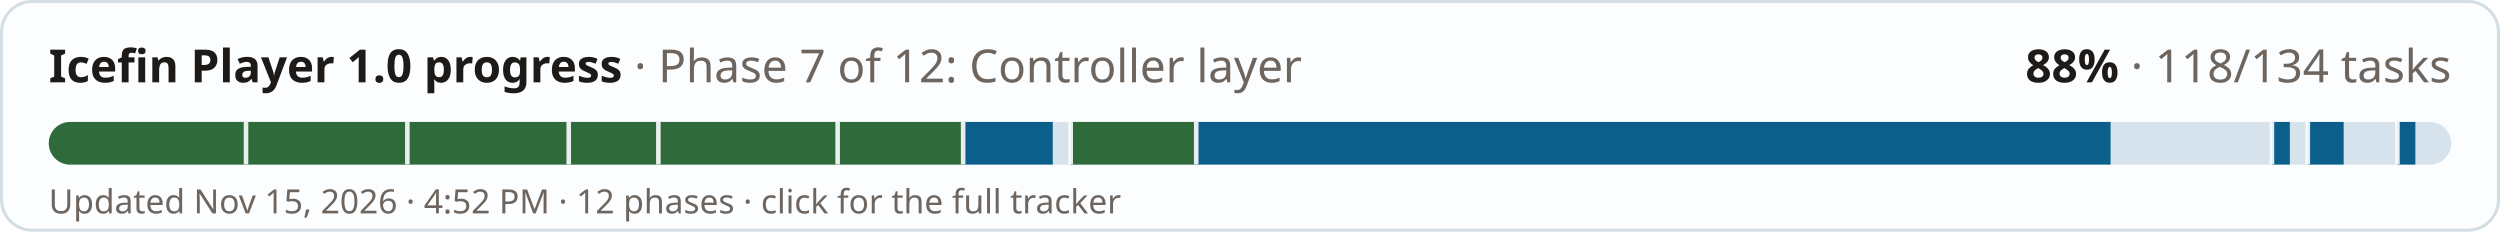
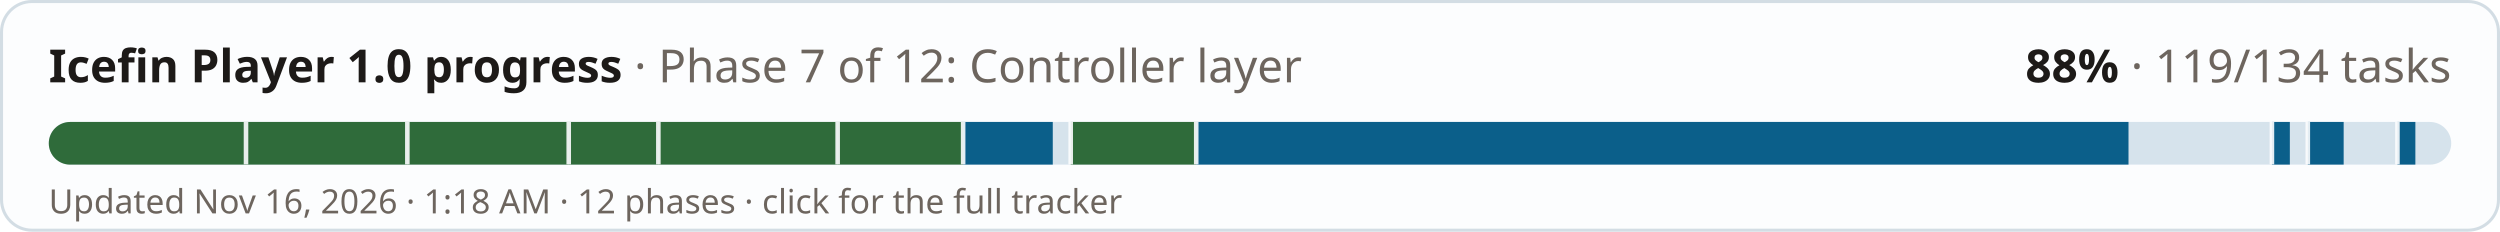
- <svg xmlns="http://www.w3.org/2000/svg" width="820" height="76" viewBox="0 0 820 76" role="img" aria-label="Icefin Player 1.0 progress: 88% (118 of 134 tasks)">
+ <svg xmlns="http://www.w3.org/2000/svg" width="820" height="76" viewBox="0 0 820 76" role="img" aria-label="Icefin Player 1.0 progress: 88% (119 of 134 tasks)">
  <style>
  .bg{fill:#fcfdfe;stroke:#d3dde4} .fg{fill:#1d1a18} .mu{fill:#6d655e} .track{fill:#d6e3ec} .done{fill:#0b5f8a} .full{fill:#2f6b3a} .tick{fill:#fcfdfe;opacity:.9}
  @media (prefers-color-scheme: dark){ .bg{fill:#1a2127;stroke:#2e3a43} .fg{fill:#f1ebe2} .mu{fill:#a99f94} .track{fill:#24384a} .done{fill:#6cb6e4} .full{fill:#6fbf7c} .tick{fill:#1a2127} }
  text{font-family:-apple-system,"Segoe UI",system-ui,"Noto Sans","DejaVu Sans",sans-serif}
</style>
  <rect class="bg" x="0.5" y="0.5" width="819" height="75" rx="10" />
  <text class="fg" x="16" y="27" font-size="15" font-weight="700">Icefin Player 1.0 progress <tspan class="mu" font-weight="400">· Phase 7 of 12: Controller layer</tspan>
  </text>
-   <text class="fg" x="804" y="27" font-size="15" font-weight="700" text-anchor="end">88% <tspan class="mu" font-weight="400">· 118/134 tasks</tspan>
+   <text class="fg" x="804" y="27" font-size="15" font-weight="700" text-anchor="end">88% <tspan class="mu" font-weight="400">· 119/134 tasks</tspan>
  </text>
  <rect class="track" x="16" y="40" width="788" height="14" rx="7" />
  <clipPath id="c">
    <rect x="16" y="40" width="788" height="14" rx="7" />
  </clipPath>
  <g clip-path="url(#c)">
    <rect class="full" x="16" y="40" width="64.69" height="14" />
    <rect class="full" x="80.69" y="40" width="52.93" height="14" />
    <rect class="full" x="133.61" y="40" width="52.93" height="14" />
    <rect class="full" x="186.54" y="40" width="29.4" height="14" />
    <rect class="full" x="215.94" y="40" width="58.81" height="14" />
    <rect class="full" x="274.75" y="40" width="41.16" height="14" />
    <rect class="done" x="315.91" y="40" width="29.4" height="14" />
    <rect class="full" x="351.19" y="40" width="41.16" height="14" />
-     <rect class="done" x="392.36" y="40" width="299.91" height="14" />
+     <rect class="done" x="392.36" y="40" width="305.79" height="14" />
    <rect class="done" x="745.19" y="40" width="5.88" height="14" />
    <rect class="done" x="756.96" y="40" width="11.76" height="14" />
    <rect class="done" x="786.36" y="40" width="5.88" height="14" />
    <rect class="tick" x="79.94" y="40" width="1.5" height="14" />
    <rect class="tick" x="132.86" y="40" width="1.5" height="14" />
    <rect class="tick" x="185.79" y="40" width="1.5" height="14" />
    <rect class="tick" x="215.19" y="40" width="1.5" height="14" />
    <rect class="tick" x="274" y="40" width="1.5" height="14" />
    <rect class="tick" x="315.16" y="40" width="1.5" height="14" />
    <rect class="tick" x="350.44" y="40" width="1.5" height="14" />
    <rect class="tick" x="391.61" y="40" width="1.5" height="14" />
    <rect class="tick" x="744.44" y="40" width="1.5" height="14" />
    <rect class="tick" x="756.21" y="40" width="1.5" height="14" />
    <rect class="tick" x="785.61" y="40" width="1.5" height="14" />
  </g>
-   <text class="mu" x="16" y="70" font-size="11">Updated Nov 15, 2026 · 4:52 PM · 12 phases · click for the full tracker</text>
+   <text class="mu" x="16" y="70" font-size="11">Updated Nov 16, 2026 · 1:18 AM · 12 phases · click for the full tracker</text>
</svg>
